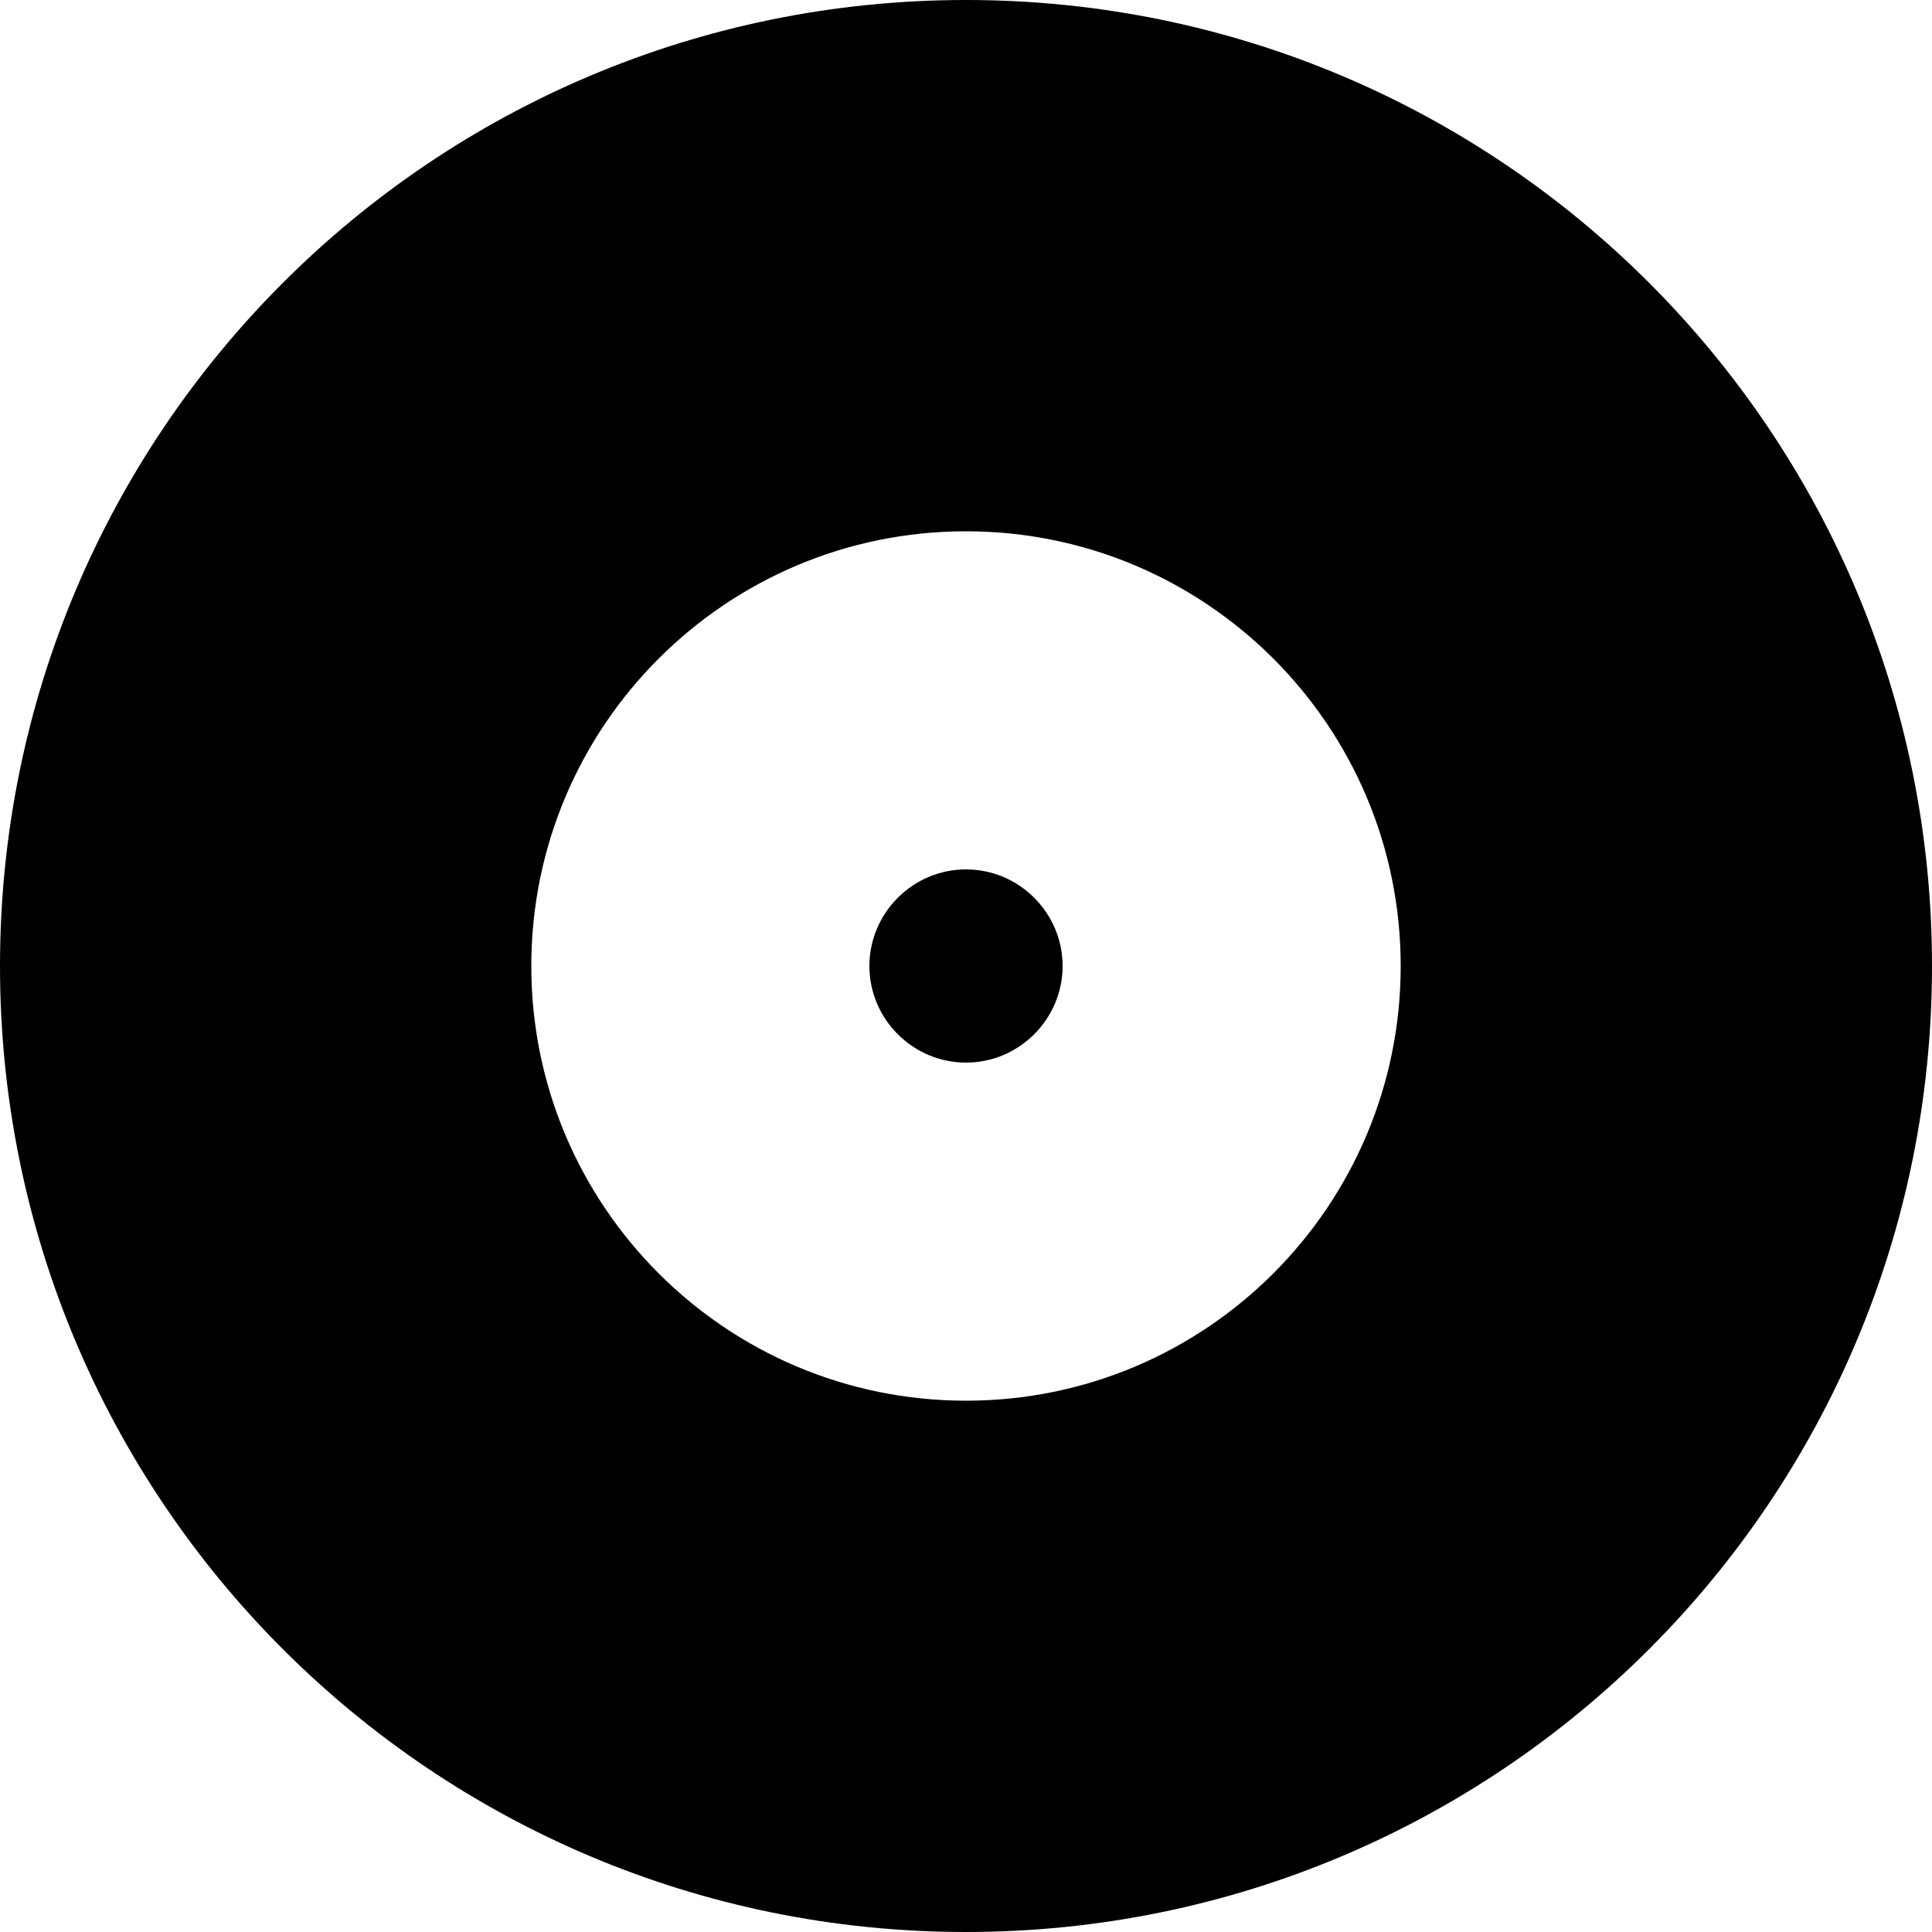
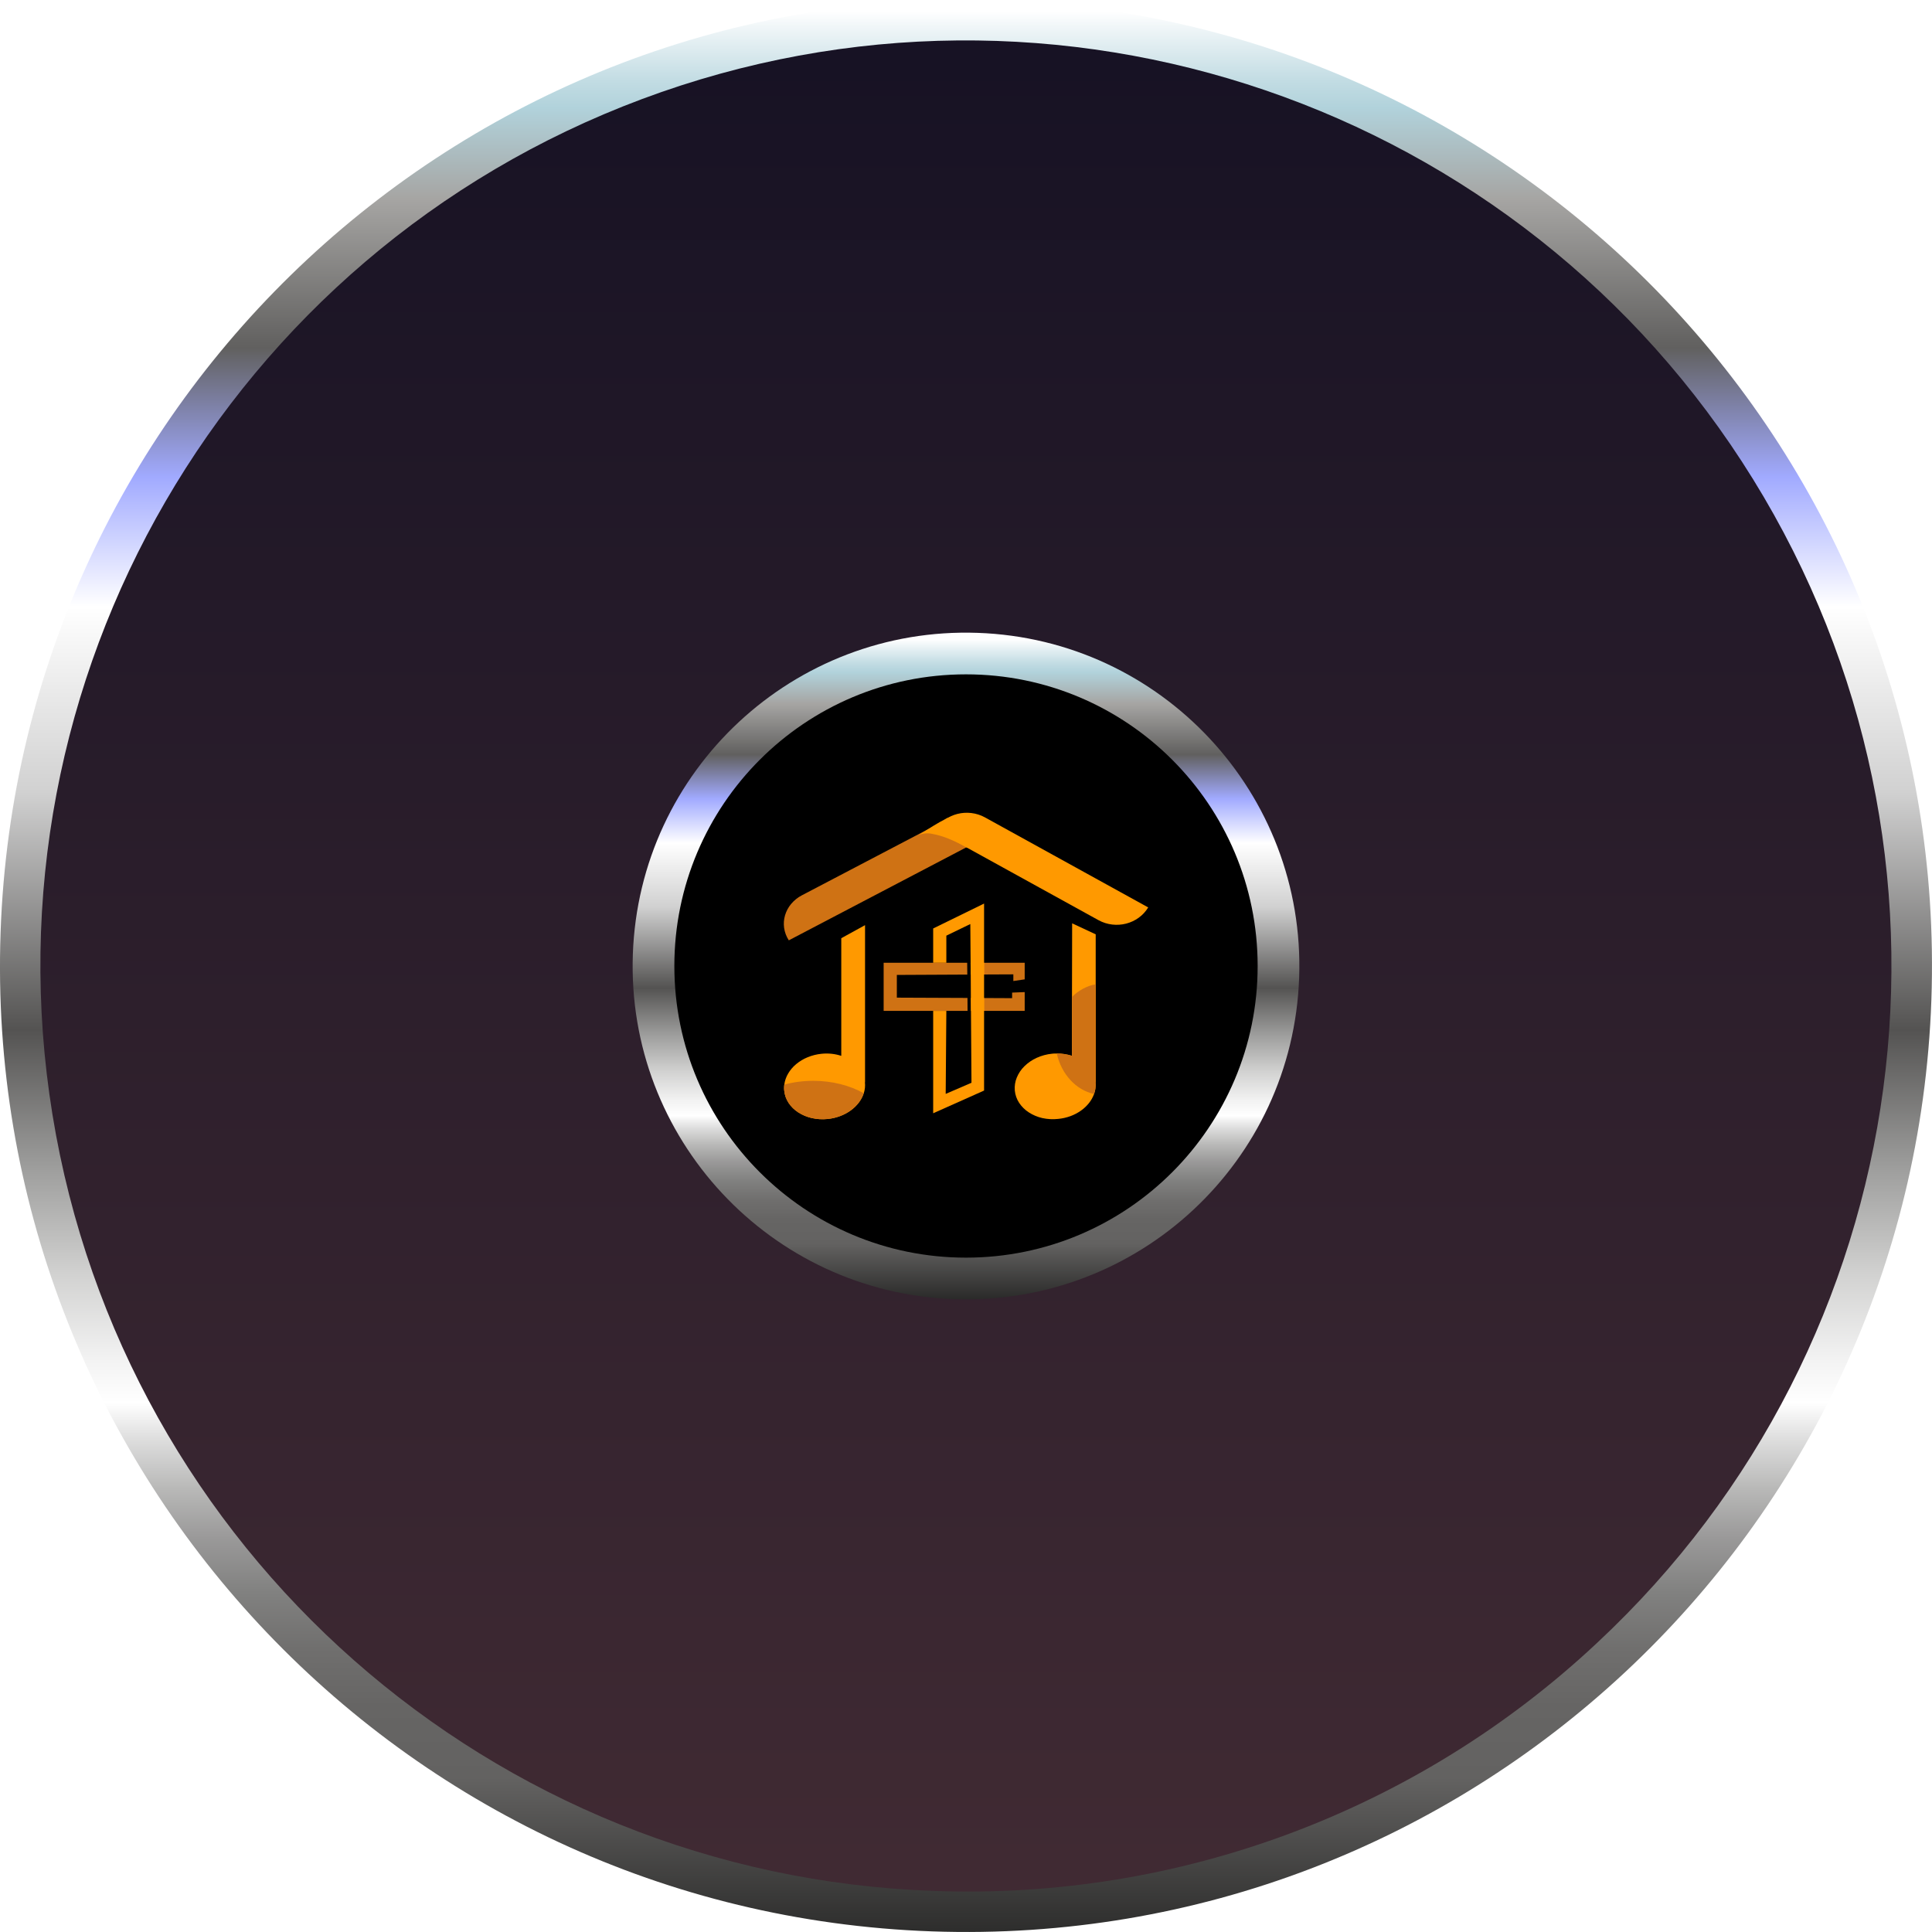
- <svg xmlns="http://www.w3.org/2000/svg" version="1.1" id="Capa_1" x="0px" y="0px" viewBox="0 0 426.667 426.667" style="enable-background:new 0 0 426.667 426.667;" xml:space="preserve">
-   <g>
-     <g>
-       <g>
-         <path d="M213.333,192C201.6,192,192,201.6,192,213.333s9.6,21.333,21.333,21.333s21.333-9.6,21.333-21.333     S225.067,192,213.333,192z" />
-         <path d="M213.333,0C95.467,0,0,95.467,0,213.333s95.467,213.333,213.333,213.333S426.667,331.2,426.667,213.333     S331.2,0,213.333,0z M213.333,309.333c-53.013,0-96-42.987-96-96s42.987-96,96-96s96,42.987,96,96     S266.347,309.333,213.333,309.333z" />
+ <svg xmlns="http://www.w3.org/2000/svg" id="Group_45466" data-name="Group 45466" width="138.9" height="138.9" viewBox="0 0 138.9 138.9">
+   <defs>
+     <linearGradient id="linear-gradient" x1="0.5" y1="0.01" x2="0.5" y2="1.002" gradientUnits="objectBoundingBox">
+       <stop offset="0" stop-color="#fff" />
+       <stop offset="0.008" stop-color="#f0f6f8" />
+       <stop offset="0.036" stop-color="#c2dce3" />
+       <stop offset="0.05" stop-color="#b1d2db" />
+       <stop offset="0.097" stop-color="#a6a5a3" />
+       <stop offset="0.174" stop-color="#61605f" />
+       <stop offset="0.241" stop-color="#a1aaff" />
+       <stop offset="0.308" stop-color="#fff" />
+       <stop offset="0.404" stop-color="#d1d1d1" />
+       <stop offset="0.527" stop-color="#545352" />
+       <stop offset="0.529" stop-color="#565554" />
+       <stop offset="0.598" stop-color="#9d9d9c" />
+       <stop offset="0.654" stop-color="#d2d2d1" />
+       <stop offset="0.697" stop-color="#f2f2f2" />
+       <stop offset="0.72" stop-color="#fff" />
+       <stop offset="0.738" stop-color="#dfdfdf" />
+       <stop offset="0.764" stop-color="#b9b9b8" />
+       <stop offset="0.79" stop-color="#9a9999" />
+       <stop offset="0.818" stop-color="#818180" />
+       <stop offset="0.847" stop-color="#706f6e" />
+       <stop offset="0.877" stop-color="#666564" />
+       <stop offset="0.914" stop-color="#636261" />
+       <stop offset="1" stop-color="#292928" />
+     </linearGradient>
+     <linearGradient id="linear-gradient-2" x1="0.5" y1="0.015" x2="0.5" y2="0.98" gradientUnits="objectBoundingBox">
+       <stop offset="0.002" stop-color="#171224" />
+       <stop offset="0.4" stop-color="#281c2a" />
+       <stop offset="1" stop-color="#402a33" />
+     </linearGradient>
+   </defs>
+   <path id="Path_107864" data-name="Path 107864" d="M573.7,347.464a69.449,69.449,0,1,0,66.969,71.844A69.449,69.449,0,0,0,573.7,347.464ZM570.929,426.4a9.532,9.532,0,1,1,9.861-9.192A9.532,9.532,0,0,1,570.929,426.4Z" transform="translate(-501.814 -347.421)" fill="url(#linear-gradient)" />
+   <path id="Path_107865" data-name="Path 107865" d="M577.455,491.893a66.537,66.537,0,1,1,47.7-17.825A66.1,66.1,0,0,1,577.455,491.893Zm2.772-78.933a12.445,12.445,0,1,0,12,12.874A12.459,12.459,0,0,0,580.227,412.96Z" transform="translate(-510.341 -355.947)" fill="url(#linear-gradient-2)" />
+   <g id="Group_45471" data-name="Group 45471" transform="translate(3.987 3.987)">
+     <path id="Path_107866" data-name="Path 107866" d="M526.621,347.436a23.966,23.966,0,1,0,23.11,24.792A23.966,23.966,0,0,0,526.621,347.436Zm-.957,27.238a3.289,3.289,0,1,1,3.4-3.172A3.289,3.289,0,0,1,525.664,374.674Z" transform="translate(-460.317 -305.924)" fill="url(#linear-gradient)" />
+     <g id="Group_45470" data-name="Group 45470" transform="translate(44.495 44.495)">
+       <circle id="Ellipse_17569" data-name="Ellipse 17569" cx="20.968" cy="20.968" r="20.968" transform="translate(0 0)" />
+       <g id="_1024" data-name="ቤተ  መዝሙር 1024" transform="translate(6.534 10.354)">
+         <g id="Group_45109" data-name="Group 45109" transform="translate(1.336 -0.404)">
+           <g id="Group_44768" data-name="Group 44768">
+             <g id="Group_43839" data-name="Group 43839">
+               <g id="Group_43836" data-name="Group 43836">
+                 <g id="Group_43835" data-name="Group 43835">
+                   <path id="Path_107538" data-name="Path 107538" d="M15.195,1.359.359,9.13l-.01-.016A2.211,2.211,0,0,1,.02,8.226a2.152,2.152,0,0,1,.069-.9,2.278,2.278,0,0,1,.437-.812A2.528,2.528,0,0,1,1.3,5.892L12.057.257a2.254,2.254,0,0,1,.794-.242,2.322,2.322,0,0,1,.807.051,2.206,2.206,0,0,1,.727.322,1.98,1.98,0,0,1,.554.571Z" transform="translate(0 0.043)" fill="#cf7214" />
+                   <path id="Path_107539" data-name="Path 107539" d="M3.579.335,15.313,6.807h0a2.531,2.531,0,0,1-.688.744,2.677,2.677,0,0,1-.9.42,2.751,2.751,0,0,1-1,.067,2.706,2.706,0,0,1-.987-.315L0,1.25H0A2.541,2.541,0,0,1,.689.506a2.682,2.682,0,0,1,.9-.42,2.744,2.744,0,0,1,1-.067A2.693,2.693,0,0,1,3.579.335Z" transform="translate(10.885)" fill="#f90" />
+                   <path id="Path_107540" data-name="Path 107540" d="M3.542,2.237s-.158-.093-.411-.225-.6-.3-.98-.452a5.737,5.737,0,0,0-1.17-.347A1.559,1.559,0,0,0,0,1.3s.131-.087.332-.216.472-.3.75-.469.566-.334.8-.451A1,1,0,0,1,2.359,0Z" transform="translate(9.698 0.308)" fill="#f90" />
+                 </g>
+                 <g id="Group_45107" data-name="Group 45107" transform="translate(0.018 8.081)">
+                   <path id="Path_107537" data-name="Path 107537" d="M5.814,11.3a1.947,1.947,0,0,1,0,.4q-.011.1-.032.194t-.051.19a2.267,2.267,0,0,1-.357.675,2.771,2.771,0,0,1-.58.562,3.24,3.24,0,0,1-.761.407,3.567,3.567,0,0,1-.9.209,3.508,3.508,0,0,1-1.148-.07,3.014,3.014,0,0,1-.97-.409,2.374,2.374,0,0,1-.692-.682,1.944,1.944,0,0,1-.312-.888Q0,11.833,0,11.78t0-.106q0-.053.005-.106t.011-.1a2.1,2.1,0,0,1,.277-.8A2.6,2.6,0,0,1,.871,9.99a3.159,3.159,0,0,1,.82-.492,3.565,3.565,0,0,1,1-.25,3.485,3.485,0,0,1,.373-.019,3.449,3.449,0,0,1,.364.02,3.352,3.352,0,0,1,.351.057,3.185,3.185,0,0,1,.334.091V.939L5.822,0l0,3.288v7.948a.018.018,0,0,1,0,.008l0,.016c0,.006,0,.013,0,.02A.1.1,0,0,0,5.814,11.3Z" fill="#f90" />
+                   <path id="Path_107542" data-name="Path 107542" d="M5.726.892a2.267,2.267,0,0,1-.357.675,2.771,2.771,0,0,1-.58.562,3.24,3.24,0,0,1-.761.407,3.567,3.567,0,0,1-.9.209,3.508,3.508,0,0,1-1.148-.07,3.014,3.014,0,0,1-.97-.409,2.374,2.374,0,0,1-.692-.682A1.944,1.944,0,0,1,.009.7Q0,.642,0,.589T0,.483Q0,.43.006.377t.011-.1Q.26.206.513.155T1.027.07q.261-.034.528-.052T2.1,0a8.2,8.2,0,0,1,1,.061,7.812,7.812,0,0,1,.947.175,7.31,7.31,0,0,1,.881.28A6.686,6.686,0,0,1,5.726.892Z" transform="translate(0 11.191)" fill="#cf7214" />
+                 </g>
+                 <g id="Group_45108" data-name="Group 45108" transform="translate(16.599 7.95)">
+                   <path id="Path_107541" data-name="Path 107541" d="M5.813,11.43a1.957,1.957,0,0,1-.046.637,2.024,2.024,0,0,1-.06.2,2.3,2.3,0,0,1-.366.655,2.8,2.8,0,0,1-.579.545,3.255,3.255,0,0,1-.751.394,3.571,3.571,0,0,1-.882.2A3.5,3.5,0,0,1,1.983,14a3.014,3.014,0,0,1-.97-.409,2.378,2.378,0,0,1-.692-.682,1.949,1.949,0,0,1-.313-.888,1.983,1.983,0,0,1,.144-.936A2.429,2.429,0,0,1,.7,10.273a3.061,3.061,0,0,1,.875-.6,3.531,3.531,0,0,1,1.113-.3l.084-.007.084-.006.083,0h.082q.144,0,.285.009t.278.031q.137.021.269.053t.259.073l.006-4.237L4.13,0,5.824.79l0,2.632V11.37s0,0,0,0a.132.132,0,0,0,0,.015.18.18,0,0,0,0,.02A.1.1,0,0,0,5.813,11.43Z" fill="#f90" />
+                   <path id="Path_107543" data-name="Path 107543" d="M2.682,7.884a3.088,3.088,0,0,1-.923-.366,3.482,3.482,0,0,1-.783-.64,3.956,3.956,0,0,1-.6-.864A4.348,4.348,0,0,1,0,4.975q.144,0,.285.009t.278.031q.137.021.269.053t.259.073L1.1.9A3.528,3.528,0,0,1,1.471.581,3.309,3.309,0,0,1,1.881.32a3.129,3.129,0,0,1,.442-.2A3.015,3.015,0,0,1,2.792,0V6.987s0,.009,0,.016,0,.013,0,.02a.106.106,0,0,0,0,.02A1.886,1.886,0,0,1,2.8,7.26a1.9,1.9,0,0,1-.016.213,1.967,1.967,0,0,1-.039.208A2.067,2.067,0,0,1,2.682,7.884Z" transform="translate(3.025 4.386)" fill="#cf7214" />
+                 </g>
+               </g>
+               <g id="Group_43841" data-name="Group 43841" transform="translate(7.177 6.529)">
+                 <path id="Path_107544" data-name="Path 107544" d="M3.016,0V1.193L2.2,1.313V.834L0,.844V0Z" transform="translate(7.125 4.256)" fill="#cf7214" />
+                 <path id="Path_107545" data-name="Path 107545" d="M3.016,0V1.352H0V.426l2.111.01v-.4Z" transform="translate(7.125 6.365)" fill="#cf7214" />
+                 <path id="Path_107546" data-name="Path 107546" d="M6.033,3.461H0V0H6.006l.008.85L.949.875V2.508l5.078.021Z" transform="translate(0 4.256)" fill="#cf7214" />
+                 <g id="Group_43838" data-name="Group 43838" transform="translate(3.561)">
+                   <g id="Group_43837" data-name="Group 43837">
+                     <path id="Path_107547" data-name="Path 107547" transform="translate(3.66)" fill="#f90" />
+                     <path id="Path_107548" data-name="Path 107548" d="M.971,0V.844L.008.85,0,0Z" transform="translate(2.69 4.256)" fill="#f90" />
+                     <path id="Path_107549" data-name="Path 107549" d="M0,0,.949.006V.932H.008Z" transform="translate(2.711 6.785)" fill="#f90" />
+                     <path id="Path_107550" data-name="Path 107550" d="M3.66,0V13.444L0,15.077V7.717H.947L.9,13.684l1.854-.8-.037-5.17-.008-.932L2.7,5.106l-.008-.85L2.67,1.473.947,2.307V4.256H0V1.791Z" fill="#f90" />
+                   </g>
+                 </g>
+               </g>
+             </g>
+           </g>
+         </g>
      </g>
    </g>
  </g>
-   <g>
- </g>
-   <g>
- </g>
-   <g>
- </g>
-   <g>
- </g>
-   <g>
- </g>
-   <g>
- </g>
-   <g>
- </g>
-   <g>
- </g>
-   <g>
- </g>
-   <g>
- </g>
-   <g>
- </g>
-   <g>
- </g>
-   <g>
- </g>
-   <g>
- </g>
-   <g>
- </g>
</svg>
